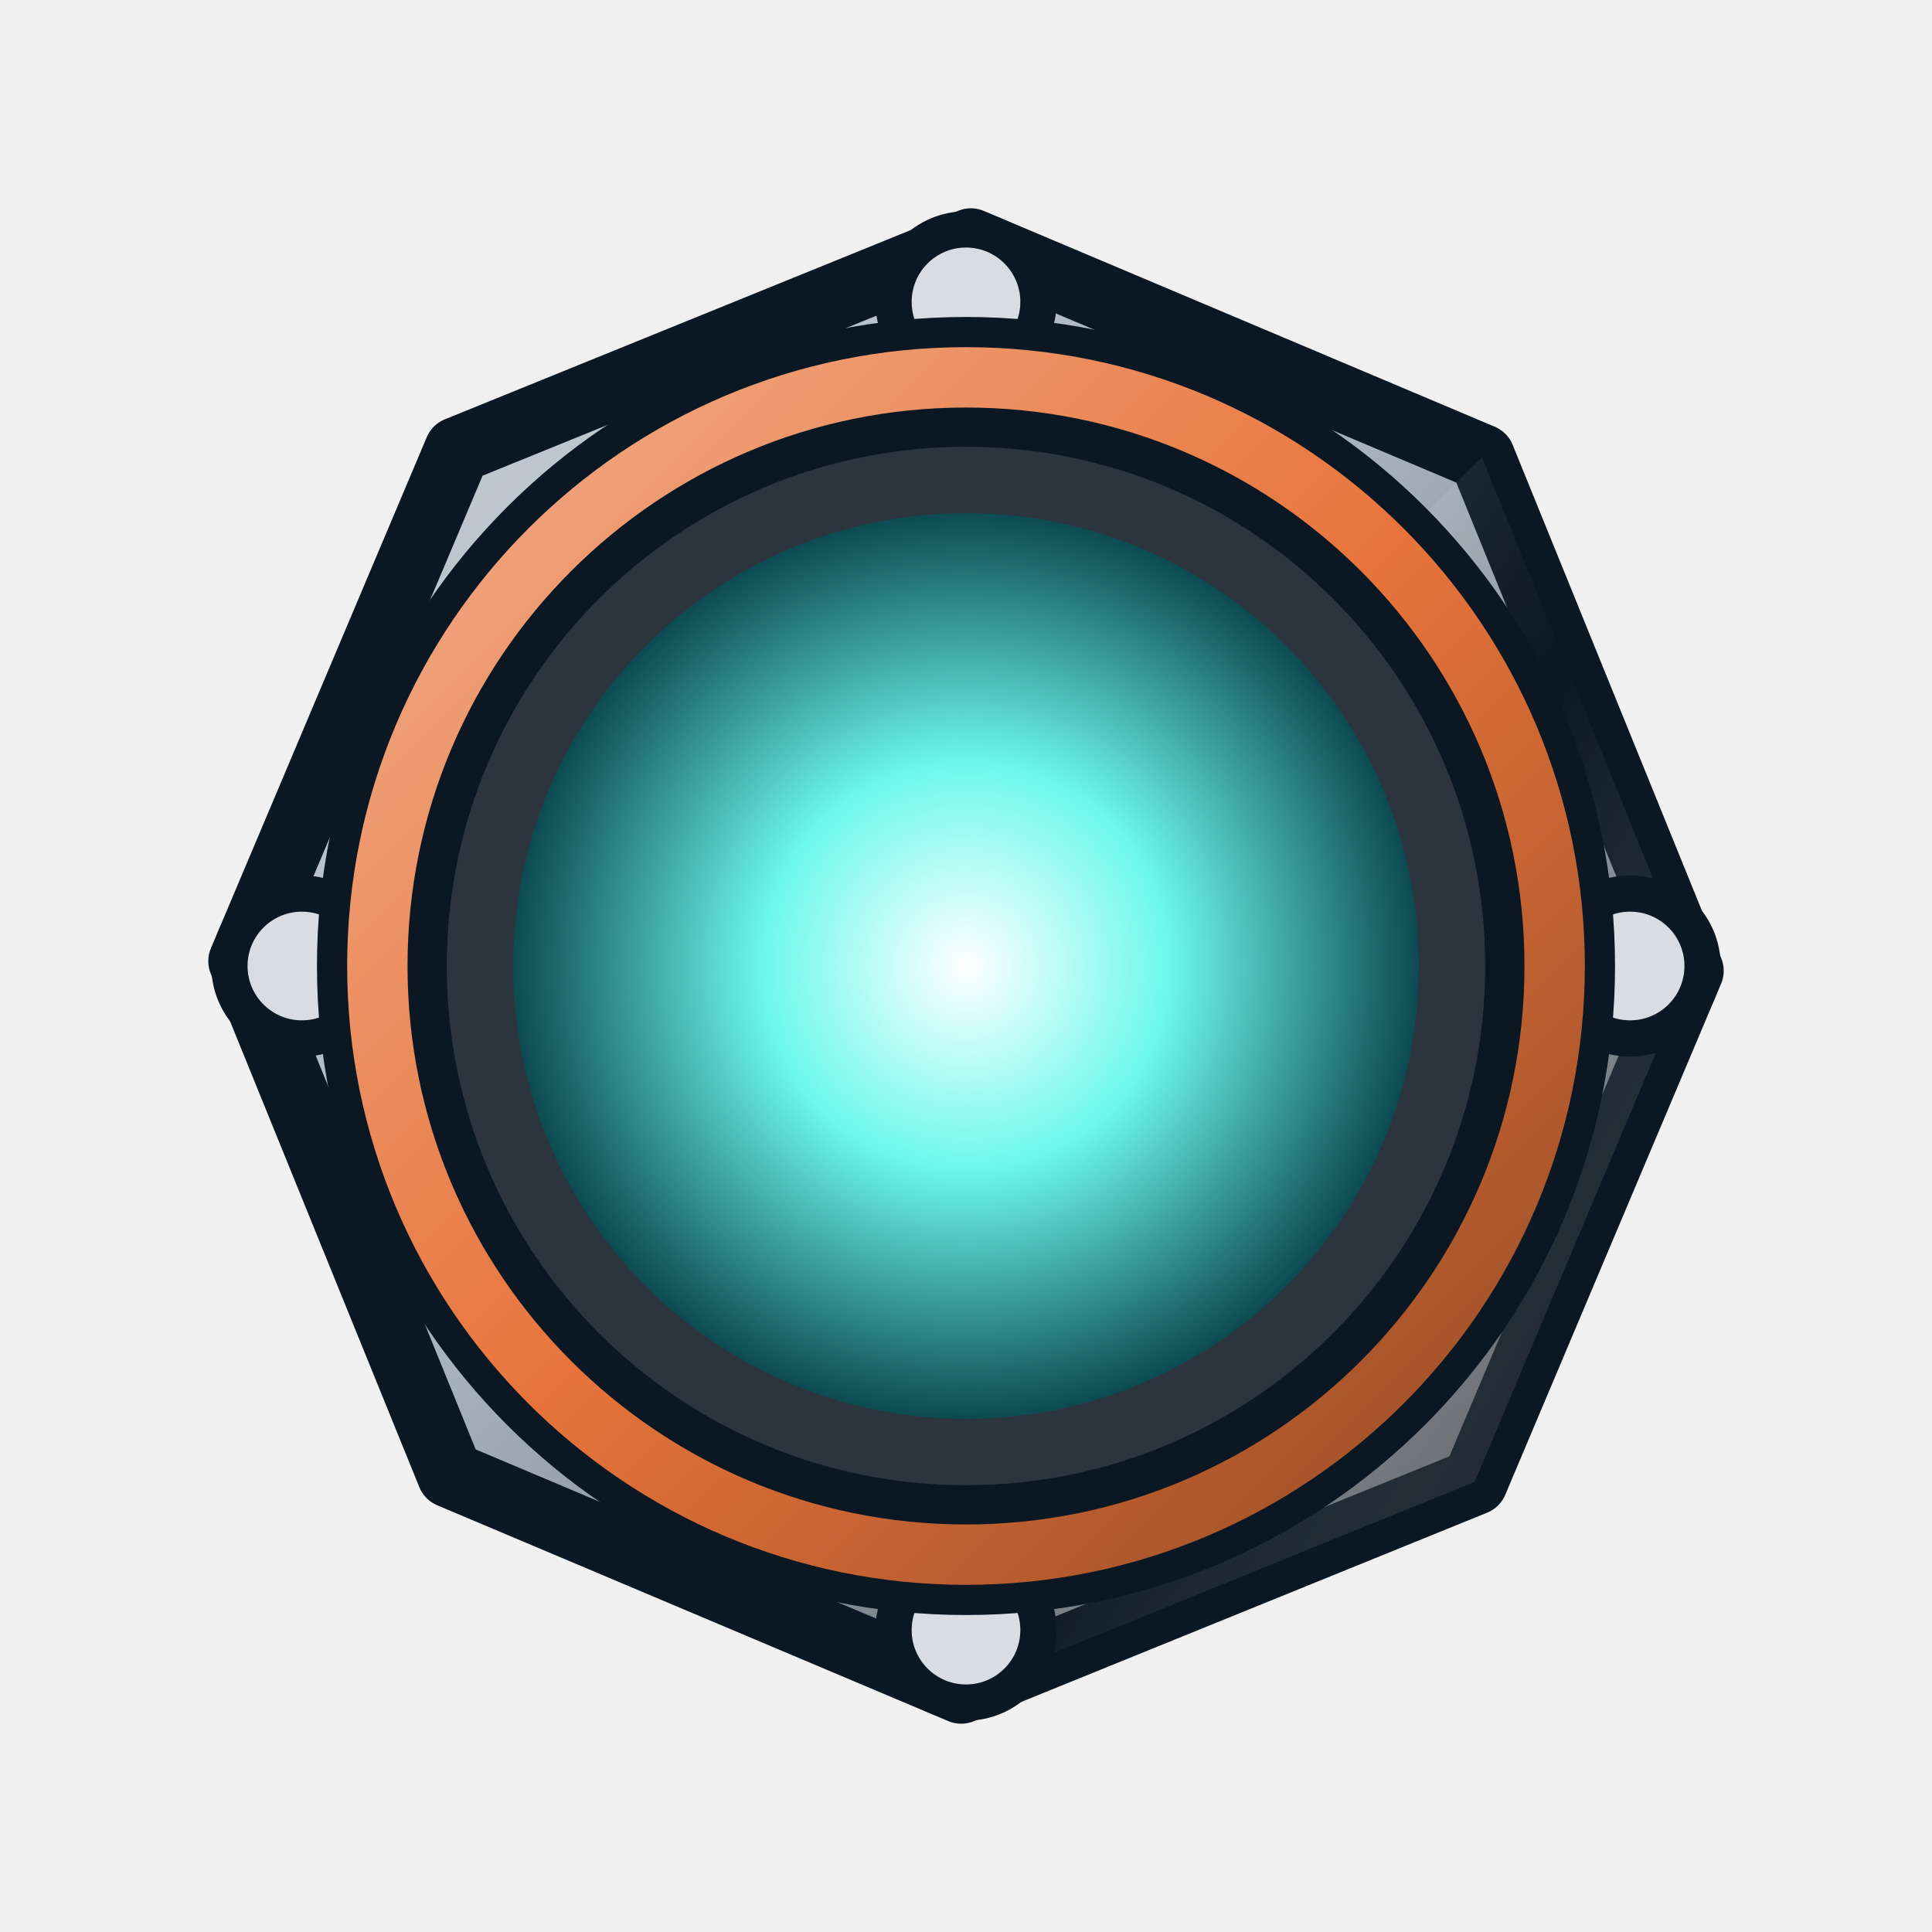
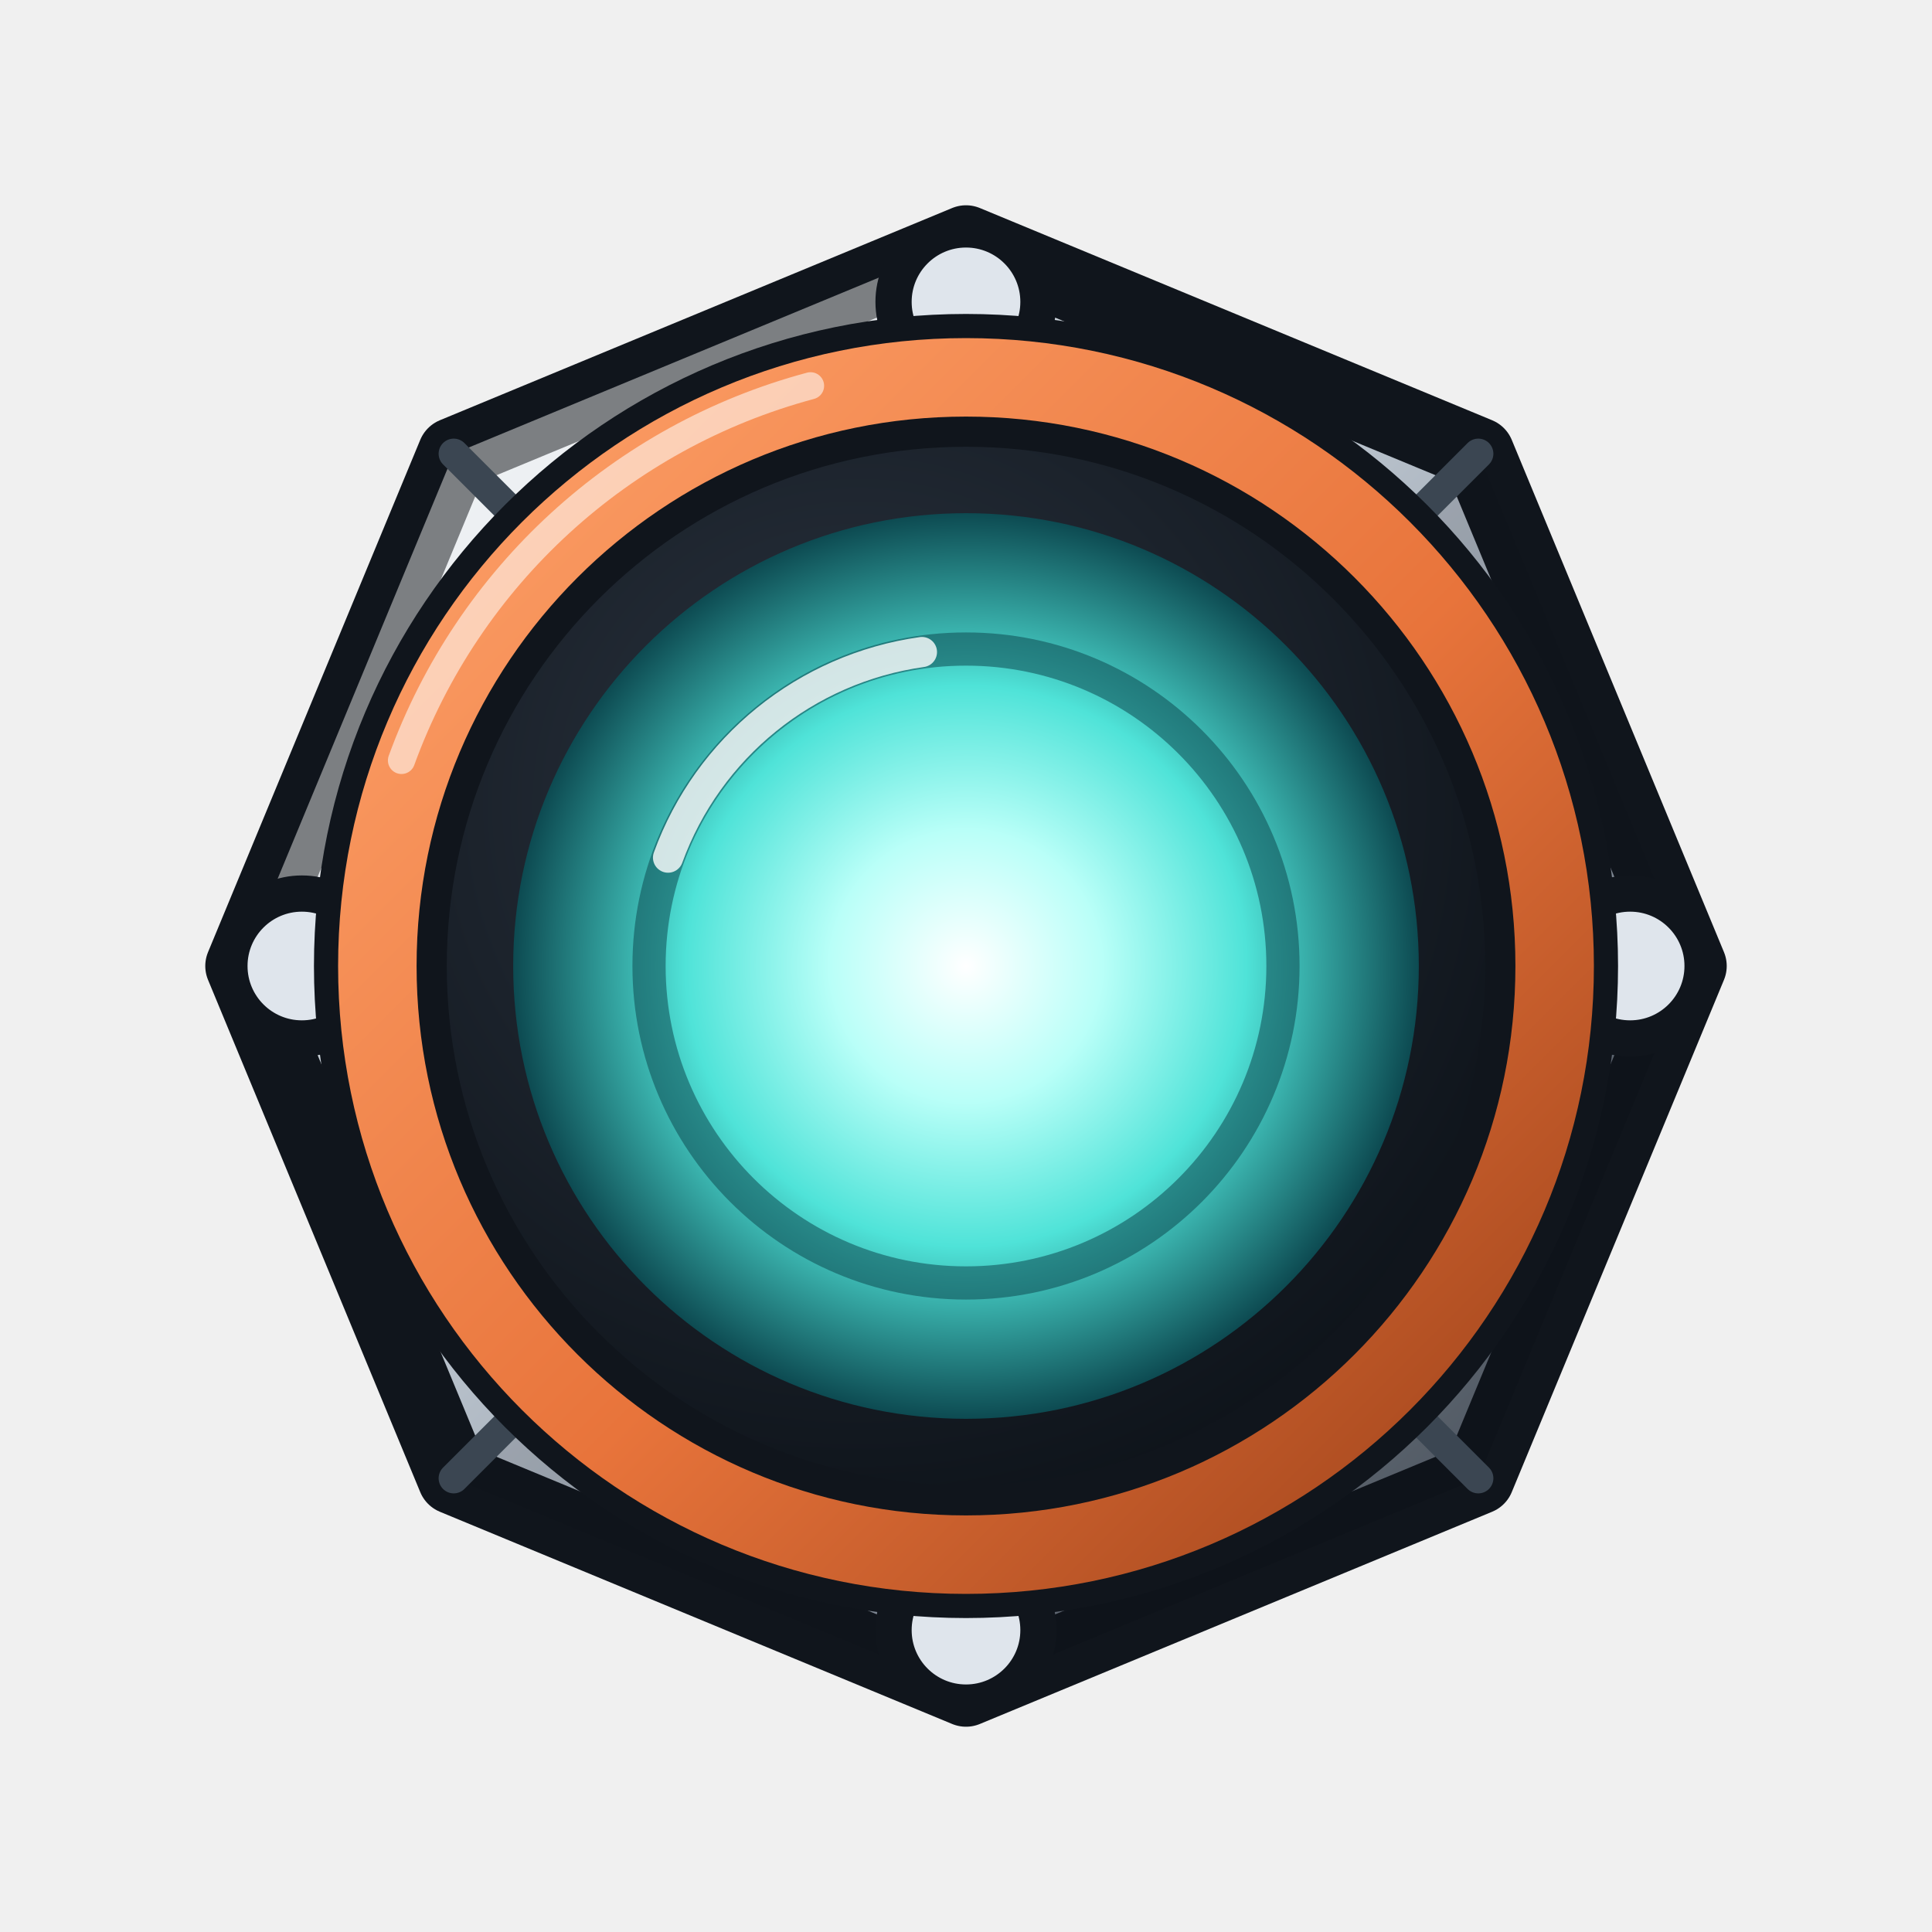
<svg xmlns="http://www.w3.org/2000/svg" viewBox="0 0 64 64">
  <defs>
    <linearGradient id="accent-fill" x1="0" y1="0" x2="1" y2="1">
-       <stop id="accent-light" offset="0" stop-color="#f2b393" />
-       <stop id="accent-base" offset="0.5" stop-color="#e8743b" />
-       <stop id="accent-dark" offset="1" stop-color="#8b4623" />
+       <stop id="accent-light" offset="0" stop-color="#ffa36b" />
+       <stop id="accent-base" offset="0.55" stop-color="#e8743b" />
+       <stop id="accent-dark" offset="1" stop-color="#9c4119" />
    </linearGradient>
-     <linearGradient id="ma9b3be4055" x1="0" y1="0" x2="1" y2="1">
-       <stop offset="0" stop-color="#cbd1d8" />
-       <stop offset="0.45" stop-color="#a9b3be" />
-       <stop offset="1" stop-color="#4c5155" />
+     <linearGradient id="case" x1="0" y1="0" x2="1" y2="1">
+       <stop offset="0" stop-color="#f7fafc" />
+       <stop offset="0.45" stop-color="#b9c2cc" />
+       <stop offset="1" stop-color="#56616e" />
    </linearGradient>
-     <linearGradient id="sheen" x1="0" y1="0" x2="1" y2="1">
-       <stop offset="0" stop-color="#ffffff" stop-opacity="0.22" />
-       <stop offset="0.5" stop-color="#ffffff" stop-opacity="0" />
-       <stop offset="1" stop-color="#03070c" stop-opacity="0.4" />
-     </linearGradient>
+     <radialGradient id="well" cx="0.4" cy="0.35" r="0.75">
+       <stop offset="0" stop-color="#2b3440" />
+       <stop offset="1" stop-color="#0b1016" />
+     </radialGradient>
    <radialGradient id="core" cx="0.5" cy="0.5" r="0.5">
      <stop offset="0" stop-color="#ffffff" />
-       <stop offset="0.45" stop-color="#6cf8ec" />
+       <stop offset="0.3" stop-color="#b9fff8" />
+       <stop offset="0.62" stop-color="#4fe3d8" />
      <stop offset="1" stop-color="#0d4b52" />
    </radialGradient>
  </defs>
-   <g id="base" stroke="#0b1722" stroke-width="2.2" stroke-linejoin="round" stroke-linecap="round">
-     <path d="M32.16 8 L49.09 15.15 L56 32.16 L48.85 49.09 L31.84 56 L14.91 48.85 L8 31.84 L15.15 14.91 Z" fill="url(#ma9b3be4055)" />
-     <path d="M49.09 15.15 L56 32.16 L48.85 49.09 L31.84 56 L32 32 Z" fill="url(#sheen)" stroke="none" />
-     <circle cx="32" cy="32" r="18" fill="#2c343e" stroke-width="1.6" />
+   <g id="base" stroke="#10151c" stroke-width="2.4" stroke-linejoin="round" stroke-linecap="round">
+     <path d="M32 8 L48.97 15.03 L56 32 L48.97 48.97 L32 56 L15.03 48.97 L8 32 L15.03 15.03 Z" fill="url(#case)" />
+     <path d="M32 32 L8 32 L15.03 15.03 Z M32 32 L15.03 15.03 L32 8 Z" fill="#ffffff" fill-opacity="0.45" stroke="none" />
+     <path d="M32 32 L56 32 L48.97 48.97 Z M32 32 L48.97 48.97 L32 56 Z" fill="#0a0f16" fill-opacity="0.3" stroke="none" />
+     <path d="M32 32 L48.97 15.03 L56 32 Z M32 32 L32 56 L15.03 48.97 Z" fill="#0a0f16" fill-opacity="0.12" stroke="none" />
+     <path d="M32 10.6 L32 8 M47.13 16.87 L48.97 15.03 M53.4 32 L56 32 M47.13 47.13 L48.97 48.97 M32 53.4 L32 56 M16.87 47.13 L15.03 48.97 M10.6 32 L8 32 M16.87 16.87 L15.03 15.03" fill="none" stroke="#3b4652" stroke-width="1" />
+     <circle cx="32" cy="32" r="18" fill="url(#well)" stroke-width="1.6" />
    <circle cx="32" cy="32" r="15" fill="url(#core)" stroke="none" />
-     <circle cx="54" cy="32" r="2.4" fill="#d8dde3" stroke-width="1.2" />
-     <circle cx="32" cy="54" r="2.4" fill="#d8dde3" stroke-width="1.2" />
-     <circle cx="10" cy="32" r="2.4" fill="#d8dde3" stroke-width="1.2" />
-     <circle cx="32" cy="10" r="2.4" fill="#d8dde3" stroke-width="1.2" />
+     <circle cx="32" cy="32" r="10.5" fill="none" stroke="#0d4b52" stroke-opacity="0.55" stroke-width="1.1" />
+     <path d="M22.13 28.41 A10.5 10.5 0 0 1 30.54 21.6" fill="none" stroke="#ffffff" stroke-opacity="0.8" stroke-width="1" />
+     <circle cx="54" cy="32" r="2.4" fill="#dfe5ec" stroke-width="1.2" />
+     <circle cx="32" cy="54" r="2.4" fill="#dfe5ec" stroke-width="1.2" />
+     <circle cx="10" cy="32" r="2.4" fill="#dfe5ec" stroke-width="1.2" />
+     <circle cx="32" cy="10" r="2.4" fill="#dfe5ec" stroke-width="1.2" />
  </g>
-   <g id="accent" stroke="#0b1722" stroke-width="2.2" stroke-linejoin="round" stroke-linecap="round">
-     <path d="M11 32 A21 21 0 1 1 53 32 A21 21 0 1 1 11 32 Z M14 32 A18 18 0 1 0 50 32 A18 18 0 1 0 14 32 Z" fill="url(#accent-fill)" fill-rule="evenodd" stroke-width="1" />
+   <g id="accent" stroke="#10151c" stroke-width="2.4" stroke-linejoin="round" stroke-linecap="round">
+     <circle cx="32" cy="32" r="19.5" fill="none" stroke-width="4.2" />
+     <circle cx="32" cy="32" r="19.5" fill="none" stroke="url(#accent-fill)" stroke-width="2.6" />
+     <path d="M13.3 25.19 A19.9 19.9 0 0 1 26.85 12.78" fill="none" stroke="#ffffff" stroke-opacity="0.55" stroke-width="0.9" />
  </g>
</svg>
